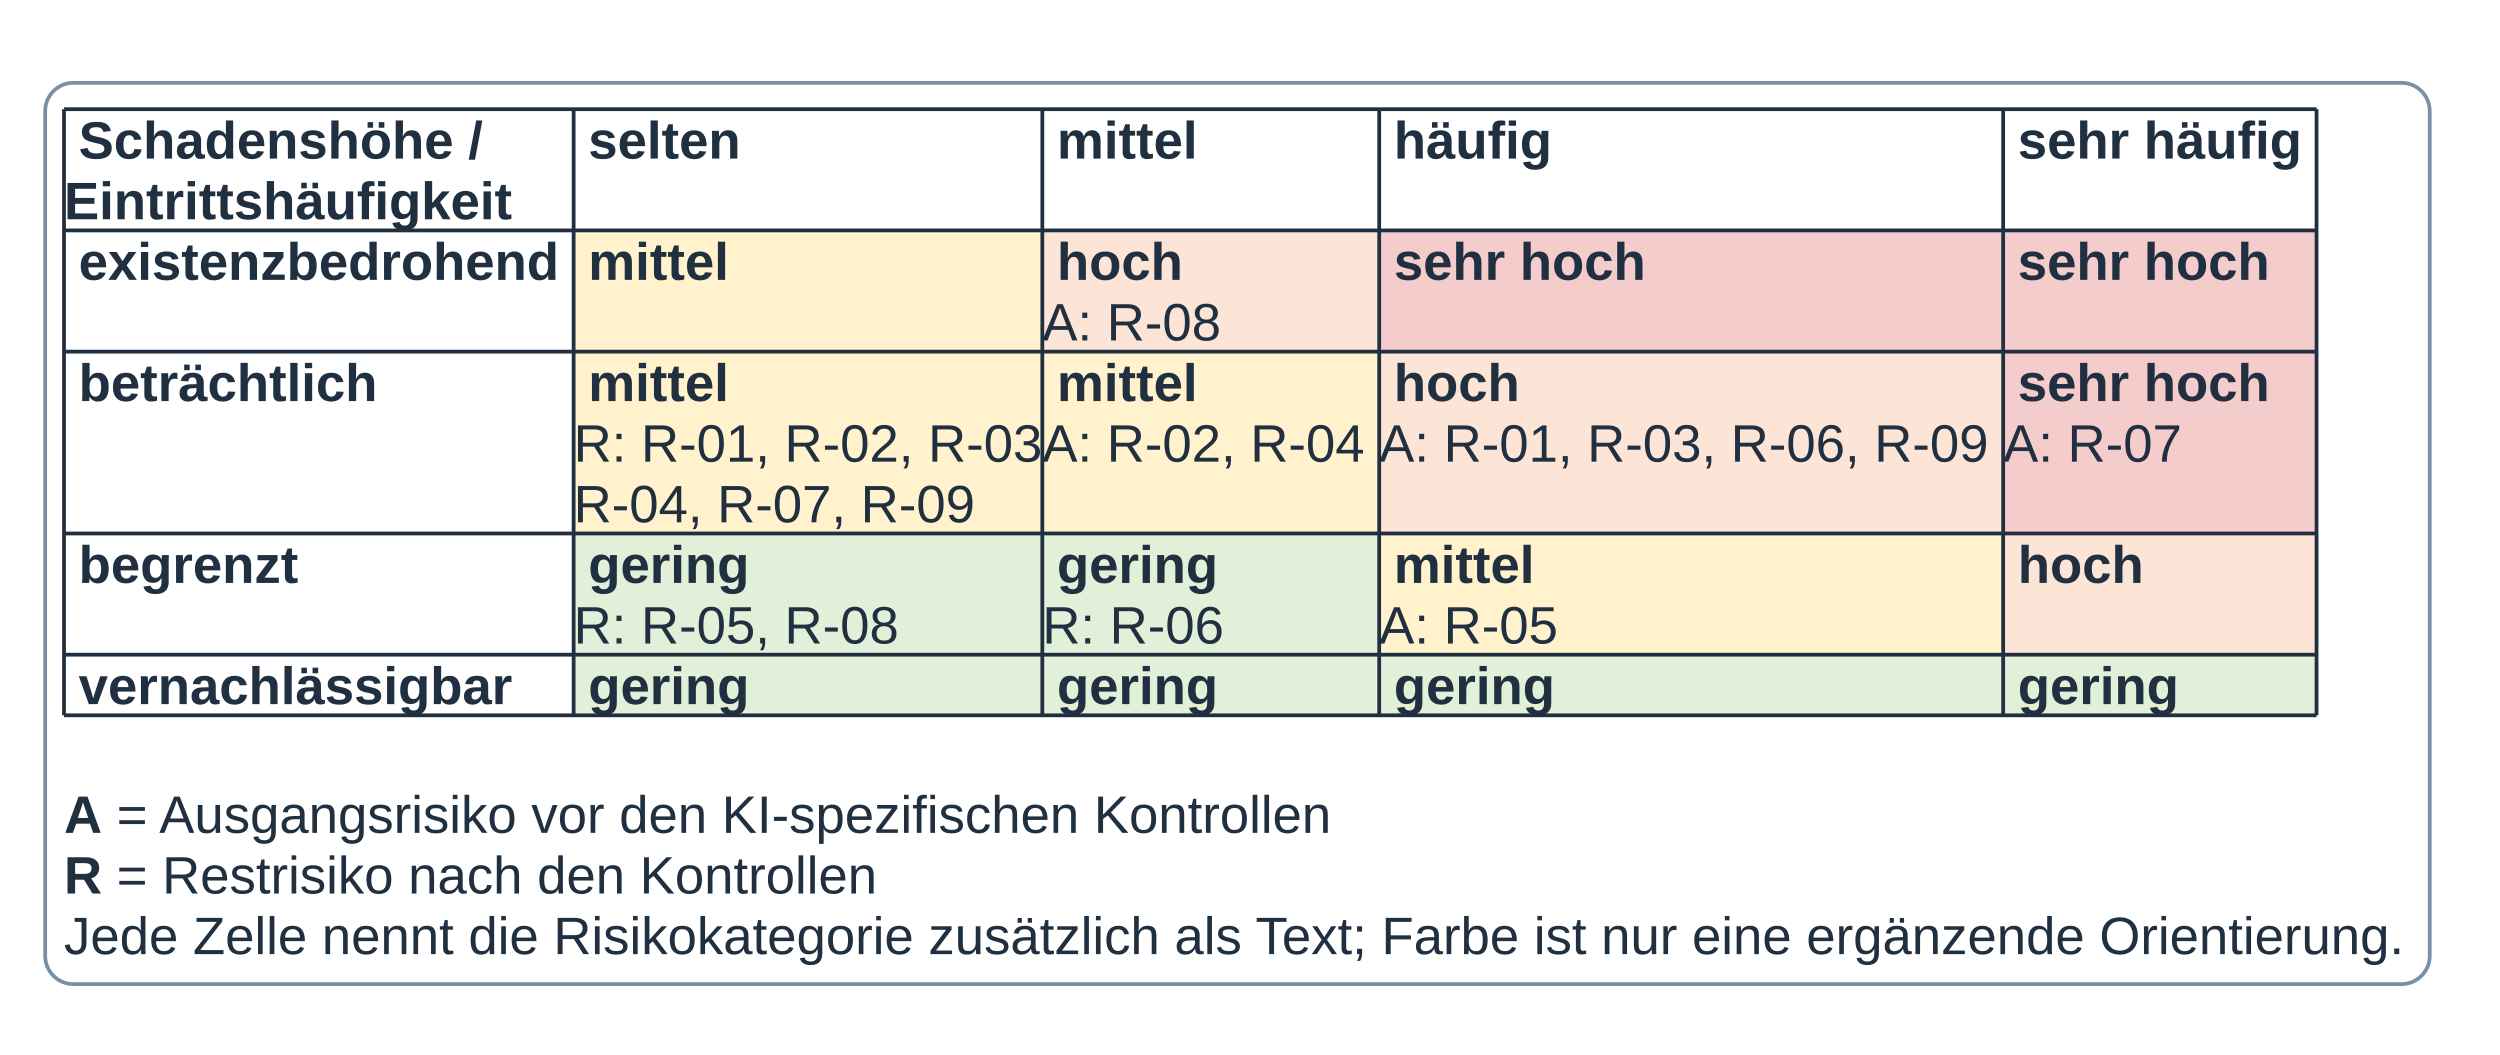
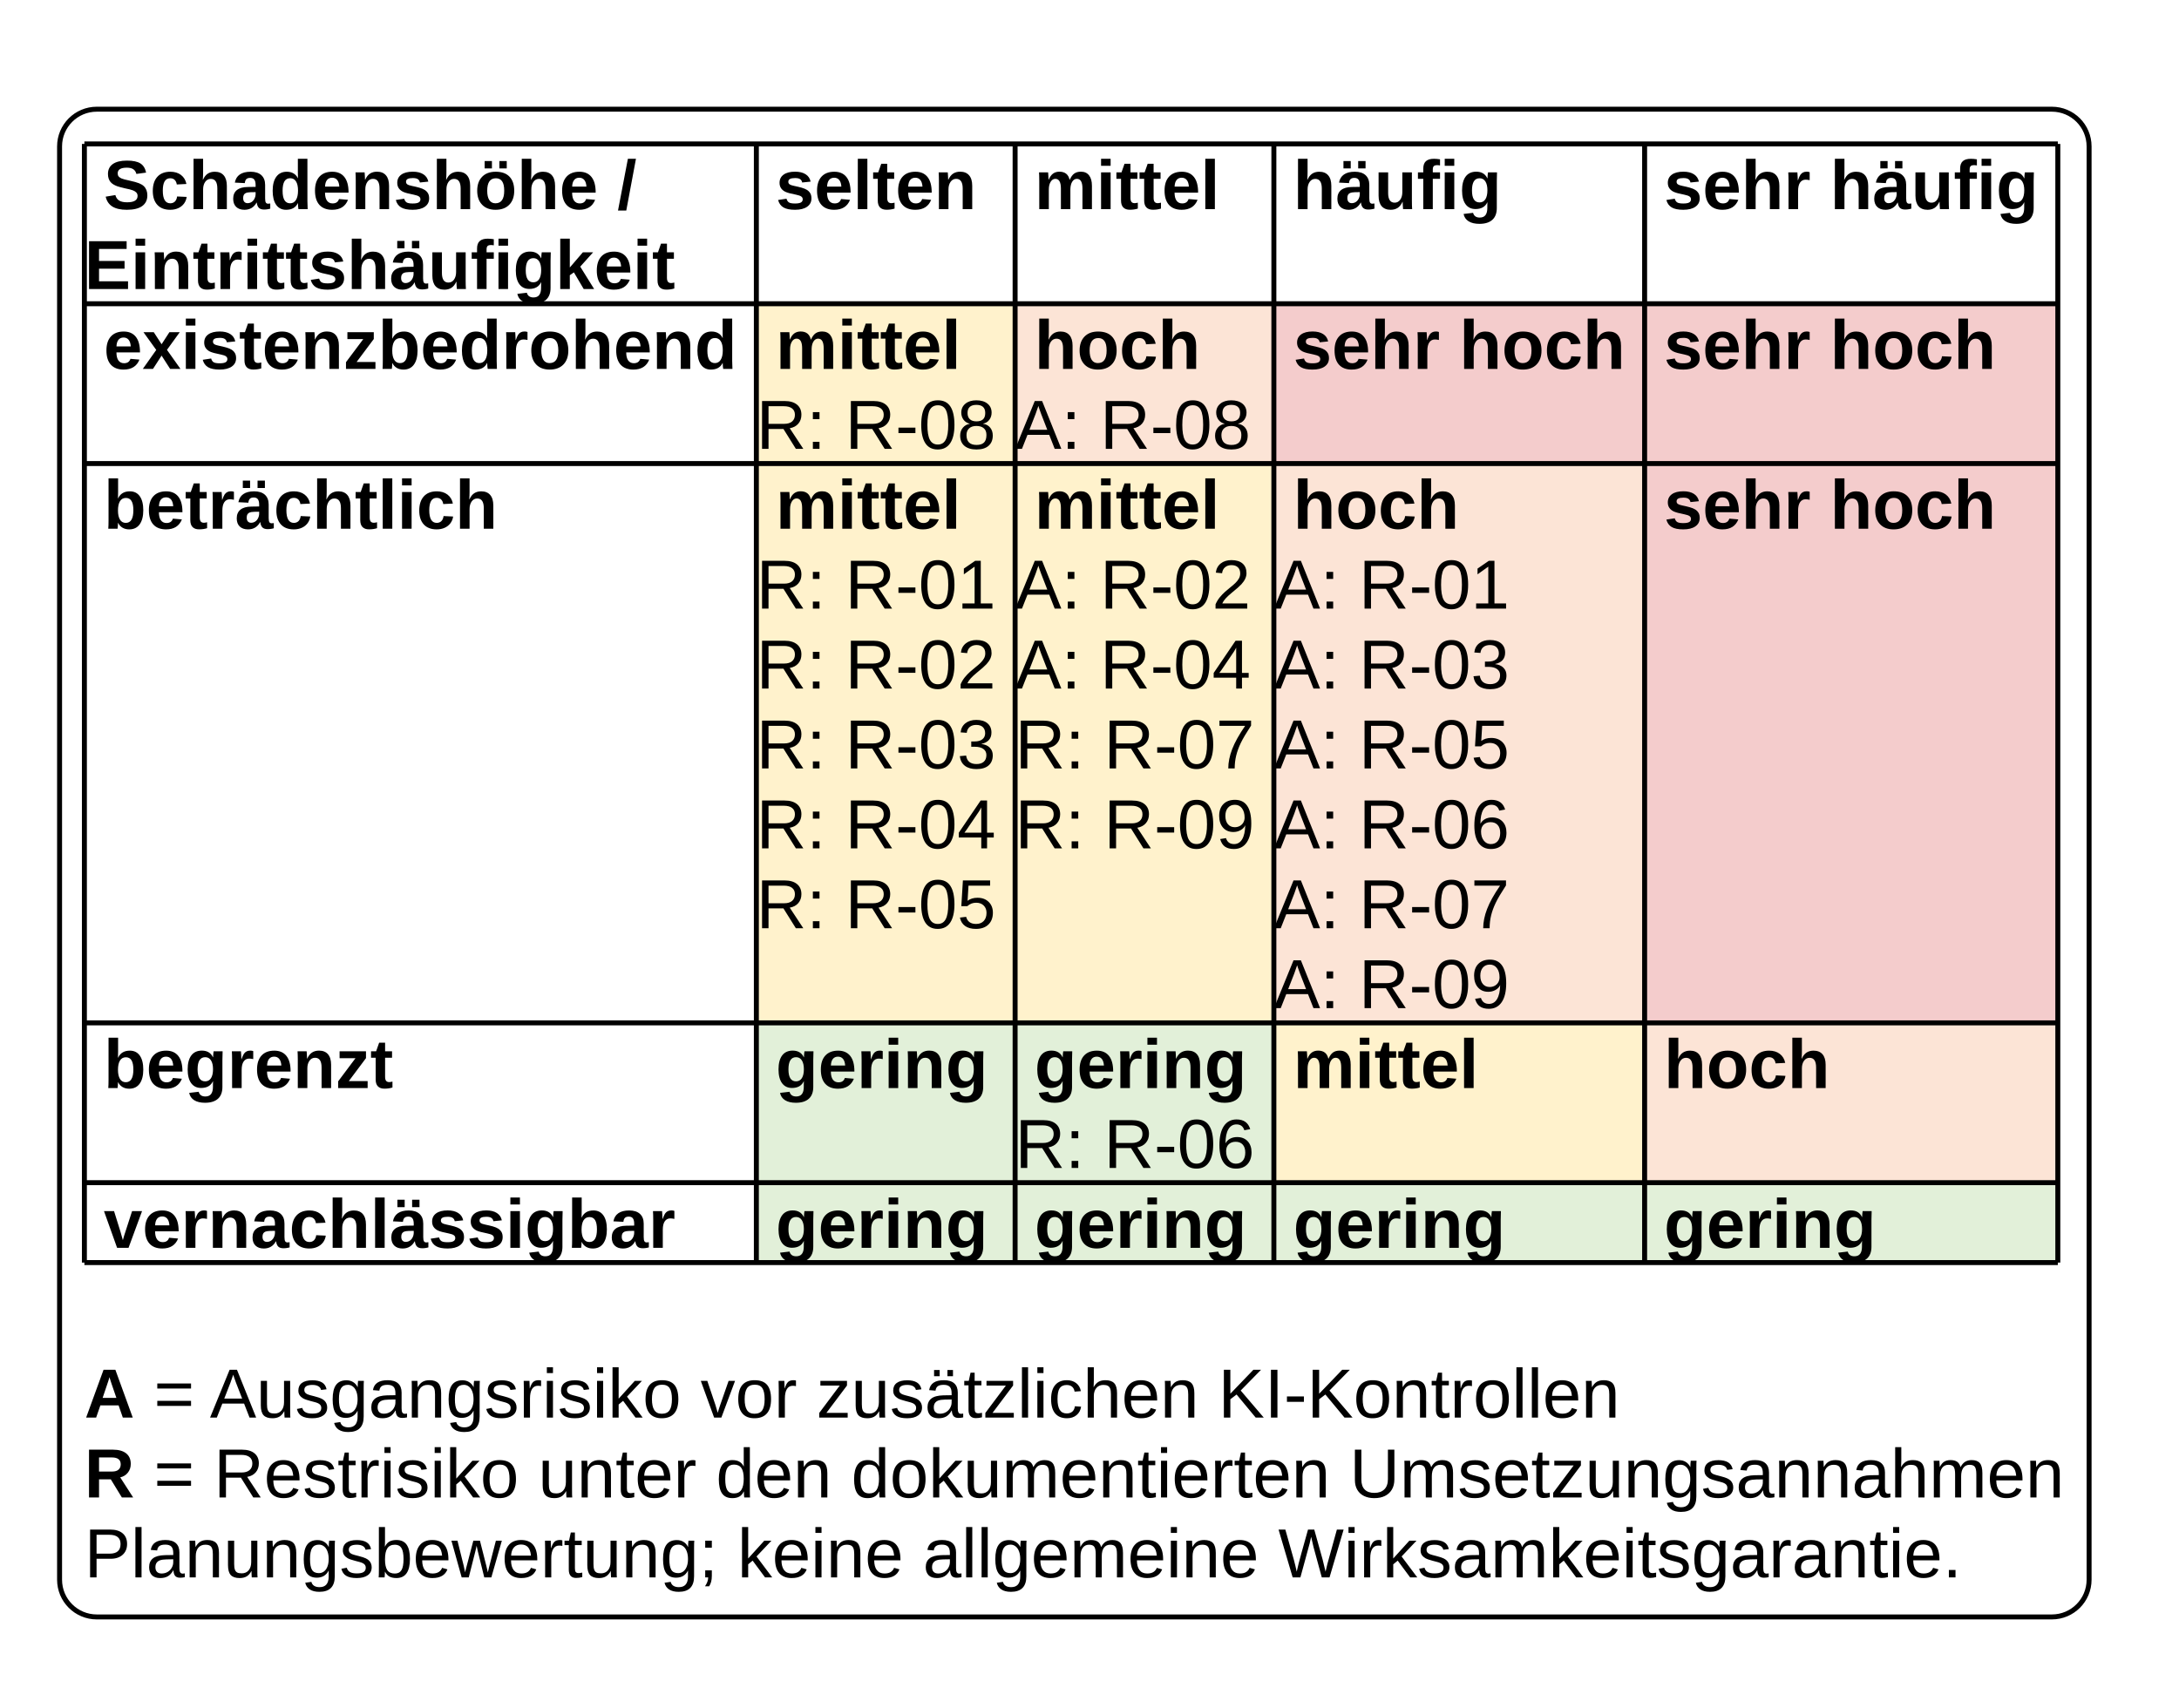
- <svg xmlns="http://www.w3.org/2000/svg" contentStyleType="text/css" data-diagram-type="CLASS" height="525px" preserveAspectRatio="none" style="width:1245px;height:525px;background:#FFFFFF;" version="1.1" viewBox="0 0 1245 525" width="1245px" zoomAndPan="magnify">
+ <svg xmlns="http://www.w3.org/2000/svg" contentStyleType="text/css" data-diagram-type="CLASS" height="645px" preserveAspectRatio="none" style="width:823px;height:645px;background:#FFFFFF;" version="1.1" viewBox="0 0 823 645" width="823.125px" zoomAndPan="magnify">
  <defs />
  <g>
-     <g class="legend" data-source-line="12">
-       <rect fill="none" height="448.839" rx="14.062" ry="14.062" style="stroke:#7890A5;stroke-width:1.875;" width="1187.503" x="22.5" y="41.25" />
-       <text fill="#203040" font-family="Arial" font-size="26.25" font-weight="700" lengthAdjust="spacing" textLength="201.297" x="39.168" y="78.997">Schadenshöhe /</text>
-       <text fill="#203040" font-family="Arial" font-size="26.25" font-weight="700" lengthAdjust="spacing" textLength="223.138" x="31.875" y="109.182">Eintrittshäufigkeit</text>
-       <text fill="#203040" font-family="Arial" font-size="26.25" font-weight="700" lengthAdjust="spacing" textLength="75.866" x="292.965" y="78.997">selten</text>
-       <text fill="#203040" font-family="Arial" font-size="26.25" font-weight="700" lengthAdjust="spacing" textLength="70.008" x="526.37" y="78.997">mittel</text>
-       <text fill="#203040" font-family="Arial" font-size="26.25" font-weight="700" lengthAdjust="spacing" textLength="78.737" x="694.136" y="78.997">häufig</text>
-       <text fill="#203040" font-family="Arial" font-size="26.25" font-weight="700" lengthAdjust="spacing" textLength="141.478" x="1004.868" y="78.997">sehr häufig</text>
-       <text fill="#203040" font-family="Arial" font-size="26.25" lengthAdjust="spacing" textLength="7.293" x="31.875" y="139.367"> </text>
-       <text fill="#203040" font-family="Arial" font-size="26.25" font-weight="700" lengthAdjust="spacing" textLength="239.211" x="39.168" y="139.367">existenzbedrohend</text>
-       <text fill="#203040" font-family="Arial" font-size="26.25" lengthAdjust="spacing" textLength="7.293" x="278.379" y="139.367"> </text>
-       <rect fill="#FFF2CC" height="60.37" style="stroke:none;stroke-width:1.875;" width="233.405" x="285.672" y="114.745" />
-       <text fill="#203040" font-family="Arial" font-size="26.25" lengthAdjust="spacing" textLength="7.293" x="285.672" y="139.367"> </text>
-       <text fill="#203040" font-family="Arial" font-size="26.25" font-weight="700" lengthAdjust="spacing" textLength="70.008" x="292.965" y="139.367">mittel</text>
-       <text fill="#203040" font-family="Arial" font-size="26.25" lengthAdjust="spacing" textLength="7.293" x="362.974" y="139.367"> </text>
-       <rect fill="#FCE4D6" height="60.37" style="stroke:none;stroke-width:1.875;" width="167.767" x="519.077" y="114.745" />
-       <text fill="#203040" font-family="Arial" font-size="26.25" lengthAdjust="spacing" textLength="7.293" x="519.077" y="139.367"> </text>
-       <text fill="#203040" font-family="Arial" font-size="26.25" font-weight="700" lengthAdjust="spacing" textLength="62.703" x="526.37" y="139.367">hoch</text>
-       <text fill="#203040" font-family="Arial" font-size="26.25" lengthAdjust="spacing" textLength="88.991" x="519.077" y="169.552">A: R-08</text>
-       <rect fill="#F4CCCC" height="60.37" style="stroke:none;stroke-width:1.875;" width="310.732" x="686.843" y="114.745" />
-       <text fill="#203040" font-family="Arial" font-size="26.25" lengthAdjust="spacing" textLength="7.293" x="686.843" y="139.367"> </text>
-       <text fill="#203040" font-family="Arial" font-size="26.25" font-weight="700" lengthAdjust="spacing" textLength="125.444" x="694.136" y="139.367">sehr hoch</text>
-       <text fill="#203040" font-family="Arial" font-size="26.25" lengthAdjust="spacing" textLength="7.293" x="819.58" y="139.367"> </text>
-       <rect fill="#F4CCCC" height="60.37" style="stroke:none;stroke-width:1.875;" width="156.065" x="997.575" y="114.745" />
-       <text fill="#203040" font-family="Arial" font-size="26.25" lengthAdjust="spacing" textLength="7.293" x="997.575" y="139.367"> </text>
-       <text fill="#203040" font-family="Arial" font-size="26.25" font-weight="700" lengthAdjust="spacing" textLength="125.444" x="1004.868" y="139.367">sehr hoch</text>
-       <text fill="#203040" font-family="Arial" font-size="26.25" lengthAdjust="spacing" textLength="7.293" x="1130.312" y="139.367"> </text>
-       <text fill="#203040" font-family="Arial" font-size="26.25" lengthAdjust="spacing" textLength="7.293" x="31.875" y="199.737"> </text>
-       <text fill="#203040" font-family="Arial" font-size="26.25" font-weight="700" lengthAdjust="spacing" textLength="148.784" x="39.168" y="199.737">beträchtlich</text>
-       <text fill="#203040" font-family="Arial" font-size="26.25" lengthAdjust="spacing" textLength="7.293" x="187.952" y="199.737"> </text>
-       <rect fill="#FFF2CC" height="90.555" style="stroke:none;stroke-width:1.875;" width="233.405" x="285.672" y="175.115" />
-       <text fill="#203040" font-family="Arial" font-size="26.25" lengthAdjust="spacing" textLength="7.293" x="285.672" y="199.737"> </text>
-       <text fill="#203040" font-family="Arial" font-size="26.25" font-weight="700" lengthAdjust="spacing" textLength="70.008" x="292.965" y="199.737">mittel</text>
-       <text fill="#203040" font-family="Arial" font-size="26.25" lengthAdjust="spacing" textLength="233.405" x="285.672" y="229.922">R: R-01, R-02, R-03</text>
-       <text fill="#203040" font-family="Arial" font-size="26.25" lengthAdjust="spacing" textLength="199.862" x="285.672" y="260.107">R-04, R-07, R-09</text>
-       <rect fill="#FFF2CC" height="90.555" style="stroke:none;stroke-width:1.875;" width="167.767" x="519.077" y="175.115" />
-       <text fill="#203040" font-family="Arial" font-size="26.25" lengthAdjust="spacing" textLength="7.293" x="519.077" y="199.737"> </text>
-       <text fill="#203040" font-family="Arial" font-size="26.25" font-weight="700" lengthAdjust="spacing" textLength="70.008" x="526.37" y="199.737">mittel</text>
-       <text fill="#203040" font-family="Arial" font-size="26.25" lengthAdjust="spacing" textLength="160.474" x="519.077" y="229.922">A: R-02, R-04</text>
-       <rect fill="#FCE4D6" height="90.555" style="stroke:none;stroke-width:1.875;" width="310.732" x="686.843" y="175.115" />
-       <text fill="#203040" font-family="Arial" font-size="26.25" lengthAdjust="spacing" textLength="7.293" x="686.843" y="199.737"> </text>
-       <text fill="#203040" font-family="Arial" font-size="26.25" font-weight="700" lengthAdjust="spacing" textLength="62.703" x="694.136" y="199.737">hoch</text>
-       <text fill="#203040" font-family="Arial" font-size="26.25" lengthAdjust="spacing" textLength="303.439" x="686.843" y="229.922">A: R-01, R-03, R-06, R-09</text>
-       <rect fill="#F4CCCC" height="90.555" style="stroke:none;stroke-width:1.875;" width="156.065" x="997.575" y="175.115" />
-       <text fill="#203040" font-family="Arial" font-size="26.25" lengthAdjust="spacing" textLength="7.293" x="997.575" y="199.737"> </text>
-       <text fill="#203040" font-family="Arial" font-size="26.25" font-weight="700" lengthAdjust="spacing" textLength="125.444" x="1004.868" y="199.737">sehr hoch</text>
-       <text fill="#203040" font-family="Arial" font-size="26.25" lengthAdjust="spacing" textLength="88.991" x="997.575" y="229.922">A: R-07</text>
-       <text fill="#203040" font-family="Arial" font-size="26.25" lengthAdjust="spacing" textLength="7.293" x="31.875" y="290.292"> </text>
-       <text fill="#203040" font-family="Arial" font-size="26.25" font-weight="700" lengthAdjust="spacing" textLength="109.383" x="39.168" y="290.292">begrenzt</text>
-       <text fill="#203040" font-family="Arial" font-size="26.25" lengthAdjust="spacing" textLength="7.293" x="148.552" y="290.292"> </text>
-       <rect fill="#E2F0D9" height="60.37" style="stroke:none;stroke-width:1.875;" width="233.405" x="285.672" y="265.67" />
-       <text fill="#203040" font-family="Arial" font-size="26.25" lengthAdjust="spacing" textLength="7.293" x="285.672" y="290.292"> </text>
-       <text fill="#203040" font-family="Arial" font-size="26.25" font-weight="700" lengthAdjust="spacing" textLength="80.211" x="292.965" y="290.292">gering</text>
-       <text fill="#203040" font-family="Arial" font-size="26.25" lengthAdjust="spacing" textLength="161.922" x="285.672" y="320.477">R: R-05, R-08</text>
-       <rect fill="#E2F0D9" height="60.37" style="stroke:none;stroke-width:1.875;" width="167.767" x="519.077" y="265.67" />
-       <text fill="#203040" font-family="Arial" font-size="26.25" lengthAdjust="spacing" textLength="7.293" x="519.077" y="290.292"> </text>
-       <text fill="#203040" font-family="Arial" font-size="26.25" font-weight="700" lengthAdjust="spacing" textLength="80.211" x="526.37" y="290.292">gering</text>
-       <text fill="#203040" font-family="Arial" font-size="26.25" lengthAdjust="spacing" textLength="90.439" x="519.077" y="320.477">R: R-06</text>
-       <rect fill="#FFF2CC" height="60.37" style="stroke:none;stroke-width:1.875;" width="310.732" x="686.843" y="265.67" />
-       <text fill="#203040" font-family="Arial" font-size="26.25" lengthAdjust="spacing" textLength="7.293" x="686.843" y="290.292"> </text>
-       <text fill="#203040" font-family="Arial" font-size="26.25" font-weight="700" lengthAdjust="spacing" textLength="70.008" x="694.136" y="290.292">mittel</text>
-       <text fill="#203040" font-family="Arial" font-size="26.25" lengthAdjust="spacing" textLength="88.991" x="686.843" y="320.477">A: R-05</text>
-       <rect fill="#FCE4D6" height="60.37" style="stroke:none;stroke-width:1.875;" width="156.065" x="997.575" y="265.67" />
-       <text fill="#203040" font-family="Arial" font-size="26.25" lengthAdjust="spacing" textLength="7.293" x="997.575" y="290.292"> </text>
-       <text fill="#203040" font-family="Arial" font-size="26.25" font-weight="700" lengthAdjust="spacing" textLength="62.703" x="1004.868" y="290.292">hoch</text>
-       <text fill="#203040" font-family="Arial" font-size="26.25" lengthAdjust="spacing" textLength="7.293" x="1067.571" y="290.292"> </text>
-       <text fill="#203040" font-family="Arial" font-size="26.25" lengthAdjust="spacing" textLength="7.293" x="31.875" y="350.662"> </text>
-       <text fill="#203040" font-family="Arial" font-size="26.25" font-weight="700" lengthAdjust="spacing" textLength="215.947" x="39.168" y="350.662">vernachlässigbar</text>
-       <text fill="#203040" font-family="Arial" font-size="26.25" lengthAdjust="spacing" textLength="7.293" x="255.115" y="350.662"> </text>
-       <rect fill="#E2F0D9" height="30.185" style="stroke:none;stroke-width:1.875;" width="233.405" x="285.672" y="326.039" />
-       <text fill="#203040" font-family="Arial" font-size="26.25" lengthAdjust="spacing" textLength="7.293" x="285.672" y="350.662"> </text>
-       <text fill="#203040" font-family="Arial" font-size="26.25" font-weight="700" lengthAdjust="spacing" textLength="80.211" x="292.965" y="350.662">gering</text>
-       <text fill="#203040" font-family="Arial" font-size="26.25" lengthAdjust="spacing" textLength="7.293" x="373.176" y="350.662"> </text>
-       <rect fill="#E2F0D9" height="30.185" style="stroke:none;stroke-width:1.875;" width="167.767" x="519.077" y="326.039" />
-       <text fill="#203040" font-family="Arial" font-size="26.25" lengthAdjust="spacing" textLength="7.293" x="519.077" y="350.662"> </text>
-       <text fill="#203040" font-family="Arial" font-size="26.25" font-weight="700" lengthAdjust="spacing" textLength="80.211" x="526.37" y="350.662">gering</text>
-       <text fill="#203040" font-family="Arial" font-size="26.25" lengthAdjust="spacing" textLength="7.293" x="606.581" y="350.662"> </text>
-       <rect fill="#E2F0D9" height="30.185" style="stroke:none;stroke-width:1.875;" width="310.732" x="686.843" y="326.039" />
-       <text fill="#203040" font-family="Arial" font-size="26.25" lengthAdjust="spacing" textLength="7.293" x="686.843" y="350.662"> </text>
-       <text fill="#203040" font-family="Arial" font-size="26.25" font-weight="700" lengthAdjust="spacing" textLength="80.211" x="694.136" y="350.662">gering</text>
-       <text fill="#203040" font-family="Arial" font-size="26.25" lengthAdjust="spacing" textLength="7.293" x="774.347" y="350.662"> </text>
-       <rect fill="#E2F0D9" height="30.185" style="stroke:none;stroke-width:1.875;" width="156.065" x="997.575" y="326.039" />
-       <text fill="#203040" font-family="Arial" font-size="26.25" lengthAdjust="spacing" textLength="7.293" x="997.575" y="350.662"> </text>
-       <text fill="#203040" font-family="Arial" font-size="26.25" font-weight="700" lengthAdjust="spacing" textLength="80.211" x="1004.868" y="350.662">gering</text>
-       <text fill="#203040" font-family="Arial" font-size="26.25" lengthAdjust="spacing" textLength="7.293" x="1085.079" y="350.662"> </text>
-       <line style="stroke:#203040;stroke-width:1.875;" x1="31.875" x2="1153.639" y1="54.375" y2="54.375" />
-       <line style="stroke:#203040;stroke-width:1.875;" x1="31.875" x2="1153.639" y1="114.745" y2="114.745" />
-       <line style="stroke:#203040;stroke-width:1.875;" x1="31.875" x2="1153.639" y1="175.115" y2="175.115" />
-       <line style="stroke:#203040;stroke-width:1.875;" x1="31.875" x2="1153.639" y1="265.67" y2="265.67" />
-       <line style="stroke:#203040;stroke-width:1.875;" x1="31.875" x2="1153.639" y1="326.039" y2="326.039" />
-       <line style="stroke:#203040;stroke-width:1.875;" x1="31.875" x2="1153.639" y1="356.224" y2="356.224" />
-       <line style="stroke:#203040;stroke-width:1.875;" x1="31.875" x2="31.875" y1="54.375" y2="356.224" />
-       <line style="stroke:#203040;stroke-width:1.875;" x1="285.672" x2="285.672" y1="54.375" y2="356.224" />
-       <line style="stroke:#203040;stroke-width:1.875;" x1="519.077" x2="519.077" y1="54.375" y2="356.224" />
-       <line style="stroke:#203040;stroke-width:1.875;" x1="686.843" x2="686.843" y1="54.375" y2="356.224" />
-       <line style="stroke:#203040;stroke-width:1.875;" x1="997.575" x2="997.575" y1="54.375" y2="356.224" />
-       <line style="stroke:#203040;stroke-width:1.875;" x1="1153.639" x2="1153.639" y1="54.375" y2="356.224" />
-       <text fill="#203040" font-family="Arial" font-size="26.25" lengthAdjust="spacing" textLength="7.293" x="31.875" y="384.597"> </text>
-       <text fill="#203040" font-family="Arial" font-size="26.25" font-weight="700" lengthAdjust="spacing" textLength="18.957" x="31.875" y="414.781">A</text>
-       <text fill="#203040" font-family="Arial" font-size="26.25" lengthAdjust="spacing" textLength="606.262" x="58.125" y="414.781">= Ausgangsrisiko vor den KI-spezifischen Kontrollen</text>
-       <text fill="#203040" font-family="Arial" font-size="26.25" font-weight="700" lengthAdjust="spacing" textLength="18.957" x="31.875" y="444.966">R</text>
-       <text fill="#203040" font-family="Arial" font-size="26.25" lengthAdjust="spacing" textLength="378.651" x="58.125" y="444.966">= Restrisiko nach den Kontrollen</text>
-       <text fill="#203040" font-family="Arial" font-size="26.25" lengthAdjust="spacing" textLength="1168.753" x="31.875" y="475.151">Jede Zelle nennt die Risikokategorie zusätzlich als Text; Farbe ist nur eine ergänzende Orientierung.</text>
+     <g class="legend" data-source-line="6">
+       <rect fill="none" height="569.579" rx="14.062" ry="14.062" style="stroke:#000000;stroke-width:1.875;" width="766.542" x="22.5" y="41.25" />
+       <text fill="#000000" font-family="Arial" font-size="26.25" font-weight="700" lengthAdjust="spacing" textLength="201.297" x="39.168" y="78.997">Schadenshöhe /</text>
+       <text fill="#000000" font-family="Arial" font-size="26.25" font-weight="700" lengthAdjust="spacing" textLength="223.138" x="31.875" y="109.182">Eintrittshäufigkeit</text>
+       <text fill="#000000" font-family="Arial" font-size="26.25" font-weight="700" lengthAdjust="spacing" textLength="75.866" x="292.965" y="78.997">selten</text>
+       <text fill="#000000" font-family="Arial" font-size="26.25" font-weight="700" lengthAdjust="spacing" textLength="70.008" x="390.698" y="78.997">mittel</text>
+       <text fill="#000000" font-family="Arial" font-size="26.25" font-weight="700" lengthAdjust="spacing" textLength="78.737" x="488.43" y="78.997">häufig</text>
+       <text fill="#000000" font-family="Arial" font-size="26.25" font-weight="700" lengthAdjust="spacing" textLength="141.478" x="628.46" y="78.997">sehr häufig</text>
+       <text fill="#000000" font-family="Arial" font-size="26.25" lengthAdjust="spacing" textLength="7.293" x="31.875" y="139.367"> </text>
+       <text fill="#000000" font-family="Arial" font-size="26.25" font-weight="700" lengthAdjust="spacing" textLength="239.211" x="39.168" y="139.367">existenzbedrohend</text>
+       <text fill="#000000" font-family="Arial" font-size="26.25" lengthAdjust="spacing" textLength="7.293" x="278.379" y="139.367"> </text>
+       <rect fill="#FFF2CC" height="60.37" style="stroke:none;stroke-width:1.875;" width="97.733" x="285.672" y="114.745" />
+       <text fill="#000000" font-family="Arial" font-size="26.25" lengthAdjust="spacing" textLength="7.293" x="285.672" y="139.367"> </text>
+       <text fill="#000000" font-family="Arial" font-size="26.25" font-weight="700" lengthAdjust="spacing" textLength="70.008" x="292.965" y="139.367">mittel</text>
+       <text fill="#000000" font-family="Arial" font-size="26.25" lengthAdjust="spacing" textLength="90.439" x="285.672" y="169.552">R: R-08</text>
+       <rect fill="#FCE4D6" height="60.37" style="stroke:none;stroke-width:1.875;" width="97.733" x="383.404" y="114.745" />
+       <text fill="#000000" font-family="Arial" font-size="26.25" lengthAdjust="spacing" textLength="7.293" x="383.404" y="139.367"> </text>
+       <text fill="#000000" font-family="Arial" font-size="26.25" font-weight="700" lengthAdjust="spacing" textLength="62.703" x="390.698" y="139.367">hoch</text>
+       <text fill="#000000" font-family="Arial" font-size="26.25" lengthAdjust="spacing" textLength="88.991" x="383.404" y="169.552">A: R-08</text>
+       <rect fill="#F4CCCC" height="60.37" style="stroke:none;stroke-width:1.875;" width="140.03" x="481.137" y="114.745" />
+       <text fill="#000000" font-family="Arial" font-size="26.25" lengthAdjust="spacing" textLength="7.293" x="481.137" y="139.367"> </text>
+       <text fill="#000000" font-family="Arial" font-size="26.25" font-weight="700" lengthAdjust="spacing" textLength="125.444" x="488.43" y="139.367">sehr hoch</text>
+       <text fill="#000000" font-family="Arial" font-size="26.25" lengthAdjust="spacing" textLength="7.293" x="613.874" y="139.367"> </text>
+       <rect fill="#F4CCCC" height="60.37" style="stroke:none;stroke-width:1.875;" width="156.065" x="621.167" y="114.745" />
+       <text fill="#000000" font-family="Arial" font-size="26.25" lengthAdjust="spacing" textLength="7.293" x="621.167" y="139.367"> </text>
+       <text fill="#000000" font-family="Arial" font-size="26.25" font-weight="700" lengthAdjust="spacing" textLength="125.444" x="628.46" y="139.367">sehr hoch</text>
+       <text fill="#000000" font-family="Arial" font-size="26.25" lengthAdjust="spacing" textLength="7.293" x="753.904" y="139.367"> </text>
+       <text fill="#000000" font-family="Arial" font-size="26.25" lengthAdjust="spacing" textLength="7.293" x="31.875" y="199.737"> </text>
+       <text fill="#000000" font-family="Arial" font-size="26.25" font-weight="700" lengthAdjust="spacing" textLength="148.784" x="39.168" y="199.737">beträchtlich</text>
+       <text fill="#000000" font-family="Arial" font-size="26.25" lengthAdjust="spacing" textLength="7.293" x="187.952" y="199.737"> </text>
+       <rect fill="#FFF2CC" height="211.295" style="stroke:none;stroke-width:1.875;" width="97.733" x="285.672" y="175.115" />
+       <text fill="#000000" font-family="Arial" font-size="26.25" lengthAdjust="spacing" textLength="7.293" x="285.672" y="199.737"> </text>
+       <text fill="#000000" font-family="Arial" font-size="26.25" font-weight="700" lengthAdjust="spacing" textLength="70.008" x="292.965" y="199.737">mittel</text>
+       <text fill="#000000" font-family="Arial" font-size="26.25" lengthAdjust="spacing" textLength="90.439" x="285.672" y="229.922">R: R-01</text>
+       <text fill="#000000" font-family="Arial" font-size="26.25" lengthAdjust="spacing" textLength="90.439" x="285.672" y="260.107">R: R-02</text>
+       <text fill="#000000" font-family="Arial" font-size="26.25" lengthAdjust="spacing" textLength="90.439" x="285.672" y="290.292">R: R-03</text>
+       <text fill="#000000" font-family="Arial" font-size="26.25" lengthAdjust="spacing" textLength="90.439" x="285.672" y="320.477">R: R-04</text>
+       <text fill="#000000" font-family="Arial" font-size="26.25" lengthAdjust="spacing" textLength="90.439" x="285.672" y="350.662">R: R-05</text>
+       <rect fill="#FFF2CC" height="211.295" style="stroke:none;stroke-width:1.875;" width="97.733" x="383.404" y="175.115" />
+       <text fill="#000000" font-family="Arial" font-size="26.25" lengthAdjust="spacing" textLength="7.293" x="383.404" y="199.737"> </text>
+       <text fill="#000000" font-family="Arial" font-size="26.25" font-weight="700" lengthAdjust="spacing" textLength="70.008" x="390.698" y="199.737">mittel</text>
+       <text fill="#000000" font-family="Arial" font-size="26.25" lengthAdjust="spacing" textLength="88.991" x="383.404" y="229.922">A: R-02</text>
+       <text fill="#000000" font-family="Arial" font-size="26.25" lengthAdjust="spacing" textLength="88.991" x="383.404" y="260.107">A: R-04</text>
+       <text fill="#000000" font-family="Arial" font-size="26.25" lengthAdjust="spacing" textLength="90.439" x="383.404" y="290.292">R: R-07</text>
+       <text fill="#000000" font-family="Arial" font-size="26.25" lengthAdjust="spacing" textLength="90.439" x="383.404" y="320.477">R: R-09</text>
+       <rect fill="#FCE4D6" height="211.295" style="stroke:none;stroke-width:1.875;" width="140.03" x="481.137" y="175.115" />
+       <text fill="#000000" font-family="Arial" font-size="26.25" lengthAdjust="spacing" textLength="7.293" x="481.137" y="199.737"> </text>
+       <text fill="#000000" font-family="Arial" font-size="26.25" font-weight="700" lengthAdjust="spacing" textLength="62.703" x="488.43" y="199.737">hoch</text>
+       <text fill="#000000" font-family="Arial" font-size="26.25" lengthAdjust="spacing" textLength="88.991" x="481.137" y="229.922">A: R-01</text>
+       <text fill="#000000" font-family="Arial" font-size="26.25" lengthAdjust="spacing" textLength="88.991" x="481.137" y="260.107">A: R-03</text>
+       <text fill="#000000" font-family="Arial" font-size="26.25" lengthAdjust="spacing" textLength="88.991" x="481.137" y="290.292">A: R-05</text>
+       <text fill="#000000" font-family="Arial" font-size="26.25" lengthAdjust="spacing" textLength="88.991" x="481.137" y="320.477">A: R-06</text>
+       <text fill="#000000" font-family="Arial" font-size="26.25" lengthAdjust="spacing" textLength="88.991" x="481.137" y="350.662">A: R-07</text>
+       <text fill="#000000" font-family="Arial" font-size="26.25" lengthAdjust="spacing" textLength="88.991" x="481.137" y="380.847">A: R-09</text>
+       <rect fill="#F4CCCC" height="211.295" style="stroke:none;stroke-width:1.875;" width="156.065" x="621.167" y="175.115" />
+       <text fill="#000000" font-family="Arial" font-size="26.25" lengthAdjust="spacing" textLength="7.293" x="621.167" y="199.737"> </text>
+       <text fill="#000000" font-family="Arial" font-size="26.25" font-weight="700" lengthAdjust="spacing" textLength="125.444" x="628.46" y="199.737">sehr hoch</text>
+       <text fill="#000000" font-family="Arial" font-size="26.25" lengthAdjust="spacing" textLength="7.293" x="753.904" y="199.737"> </text>
+       <text fill="#000000" font-family="Arial" font-size="26.25" lengthAdjust="spacing" textLength="7.293" x="31.875" y="411.031"> </text>
+       <text fill="#000000" font-family="Arial" font-size="26.25" font-weight="700" lengthAdjust="spacing" textLength="109.383" x="39.168" y="411.031">begrenzt</text>
+       <text fill="#000000" font-family="Arial" font-size="26.25" lengthAdjust="spacing" textLength="7.293" x="148.552" y="411.031"> </text>
+       <rect fill="#E2F0D9" height="60.37" style="stroke:none;stroke-width:1.875;" width="97.733" x="285.672" y="386.409" />
+       <text fill="#000000" font-family="Arial" font-size="26.25" lengthAdjust="spacing" textLength="7.293" x="285.672" y="411.031"> </text>
+       <text fill="#000000" font-family="Arial" font-size="26.25" font-weight="700" lengthAdjust="spacing" textLength="80.211" x="292.965" y="411.031">gering</text>
+       <text fill="#000000" font-family="Arial" font-size="26.25" lengthAdjust="spacing" textLength="7.293" x="373.176" y="411.031"> </text>
+       <rect fill="#E2F0D9" height="60.37" style="stroke:none;stroke-width:1.875;" width="97.733" x="383.404" y="386.409" />
+       <text fill="#000000" font-family="Arial" font-size="26.25" lengthAdjust="spacing" textLength="7.293" x="383.404" y="411.031"> </text>
+       <text fill="#000000" font-family="Arial" font-size="26.25" font-weight="700" lengthAdjust="spacing" textLength="80.211" x="390.698" y="411.031">gering</text>
+       <text fill="#000000" font-family="Arial" font-size="26.25" lengthAdjust="spacing" textLength="90.439" x="383.404" y="441.216">R: R-06</text>
+       <rect fill="#FFF2CC" height="60.37" style="stroke:none;stroke-width:1.875;" width="140.03" x="481.137" y="386.409" />
+       <text fill="#000000" font-family="Arial" font-size="26.25" lengthAdjust="spacing" textLength="7.293" x="481.137" y="411.031"> </text>
+       <text fill="#000000" font-family="Arial" font-size="26.25" font-weight="700" lengthAdjust="spacing" textLength="70.008" x="488.43" y="411.031">mittel</text>
+       <text fill="#000000" font-family="Arial" font-size="26.25" lengthAdjust="spacing" textLength="7.293" x="558.439" y="411.031"> </text>
+       <rect fill="#FCE4D6" height="60.37" style="stroke:none;stroke-width:1.875;" width="156.065" x="621.167" y="386.409" />
+       <text fill="#000000" font-family="Arial" font-size="26.25" lengthAdjust="spacing" textLength="7.293" x="621.167" y="411.031"> </text>
+       <text fill="#000000" font-family="Arial" font-size="26.25" font-weight="700" lengthAdjust="spacing" textLength="62.703" x="628.46" y="411.031">hoch</text>
+       <text fill="#000000" font-family="Arial" font-size="26.25" lengthAdjust="spacing" textLength="7.293" x="691.163" y="411.031"> </text>
+       <text fill="#000000" font-family="Arial" font-size="26.25" lengthAdjust="spacing" textLength="7.293" x="31.875" y="471.401"> </text>
+       <text fill="#000000" font-family="Arial" font-size="26.25" font-weight="700" lengthAdjust="spacing" textLength="215.947" x="39.168" y="471.401">vernachlässigbar</text>
+       <text fill="#000000" font-family="Arial" font-size="26.25" lengthAdjust="spacing" textLength="7.293" x="255.115" y="471.401"> </text>
+       <rect fill="#E2F0D9" height="30.185" style="stroke:none;stroke-width:1.875;" width="97.733" x="285.672" y="446.779" />
+       <text fill="#000000" font-family="Arial" font-size="26.25" lengthAdjust="spacing" textLength="7.293" x="285.672" y="471.401"> </text>
+       <text fill="#000000" font-family="Arial" font-size="26.25" font-weight="700" lengthAdjust="spacing" textLength="80.211" x="292.965" y="471.401">gering</text>
+       <text fill="#000000" font-family="Arial" font-size="26.25" lengthAdjust="spacing" textLength="7.293" x="373.176" y="471.401"> </text>
+       <rect fill="#E2F0D9" height="30.185" style="stroke:none;stroke-width:1.875;" width="97.733" x="383.404" y="446.779" />
+       <text fill="#000000" font-family="Arial" font-size="26.25" lengthAdjust="spacing" textLength="7.293" x="383.404" y="471.401"> </text>
+       <text fill="#000000" font-family="Arial" font-size="26.25" font-weight="700" lengthAdjust="spacing" textLength="80.211" x="390.698" y="471.401">gering</text>
+       <text fill="#000000" font-family="Arial" font-size="26.25" lengthAdjust="spacing" textLength="7.293" x="470.909" y="471.401"> </text>
+       <rect fill="#E2F0D9" height="30.185" style="stroke:none;stroke-width:1.875;" width="140.03" x="481.137" y="446.779" />
+       <text fill="#000000" font-family="Arial" font-size="26.25" lengthAdjust="spacing" textLength="7.293" x="481.137" y="471.401"> </text>
+       <text fill="#000000" font-family="Arial" font-size="26.25" font-weight="700" lengthAdjust="spacing" textLength="80.211" x="488.43" y="471.401">gering</text>
+       <text fill="#000000" font-family="Arial" font-size="26.25" lengthAdjust="spacing" textLength="7.293" x="568.641" y="471.401"> </text>
+       <rect fill="#E2F0D9" height="30.185" style="stroke:none;stroke-width:1.875;" width="156.065" x="621.167" y="446.779" />
+       <text fill="#000000" font-family="Arial" font-size="26.25" lengthAdjust="spacing" textLength="7.293" x="621.167" y="471.401"> </text>
+       <text fill="#000000" font-family="Arial" font-size="26.25" font-weight="700" lengthAdjust="spacing" textLength="80.211" x="628.46" y="471.401">gering</text>
+       <text fill="#000000" font-family="Arial" font-size="26.25" lengthAdjust="spacing" textLength="7.293" x="708.671" y="471.401"> </text>
+       <line style="stroke:#000000;stroke-width:1.875;" x1="31.875" x2="777.231" y1="54.375" y2="54.375" />
+       <line style="stroke:#000000;stroke-width:1.875;" x1="31.875" x2="777.231" y1="114.745" y2="114.745" />
+       <line style="stroke:#000000;stroke-width:1.875;" x1="31.875" x2="777.231" y1="175.115" y2="175.115" />
+       <line style="stroke:#000000;stroke-width:1.875;" x1="31.875" x2="777.231" y1="386.409" y2="386.409" />
+       <line style="stroke:#000000;stroke-width:1.875;" x1="31.875" x2="777.231" y1="446.779" y2="446.779" />
+       <line style="stroke:#000000;stroke-width:1.875;" x1="31.875" x2="777.231" y1="476.964" y2="476.964" />
+       <line style="stroke:#000000;stroke-width:1.875;" x1="31.875" x2="31.875" y1="54.375" y2="476.964" />
+       <line style="stroke:#000000;stroke-width:1.875;" x1="285.672" x2="285.672" y1="54.375" y2="476.964" />
+       <line style="stroke:#000000;stroke-width:1.875;" x1="383.404" x2="383.404" y1="54.375" y2="476.964" />
+       <line style="stroke:#000000;stroke-width:1.875;" x1="481.137" x2="481.137" y1="54.375" y2="476.964" />
+       <line style="stroke:#000000;stroke-width:1.875;" x1="621.167" x2="621.167" y1="54.375" y2="476.964" />
+       <line style="stroke:#000000;stroke-width:1.875;" x1="777.231" x2="777.231" y1="54.375" y2="476.964" />
+       <text fill="#000000" font-family="Arial" font-size="26.25" lengthAdjust="spacing" textLength="7.293" x="31.875" y="505.336"> </text>
+       <text fill="#000000" font-family="Arial" font-size="26.25" font-weight="700" lengthAdjust="spacing" textLength="18.957" x="31.875" y="535.521">A</text>
+       <text fill="#000000" font-family="Arial" font-size="26.25" lengthAdjust="spacing" textLength="555.172" x="58.125" y="535.521">= Ausgangsrisiko vor zusätzlichen KI-Kontrollen</text>
+       <text fill="#000000" font-family="Arial" font-size="26.25" font-weight="700" lengthAdjust="spacing" textLength="18.957" x="31.875" y="565.706">R</text>
+       <text fill="#000000" font-family="Arial" font-size="26.25" lengthAdjust="spacing" textLength="721.542" x="58.125" y="565.706">= Restrisiko unter den dokumentierten Umsetzungsannahmen</text>
+       <text fill="#000000" font-family="Arial" font-size="26.25" lengthAdjust="spacing" textLength="709.122" x="31.875" y="595.891">Planungsbewertung; keine allgemeine Wirksamkeitsgarantie.</text>
    </g>
  </g>
</svg>
